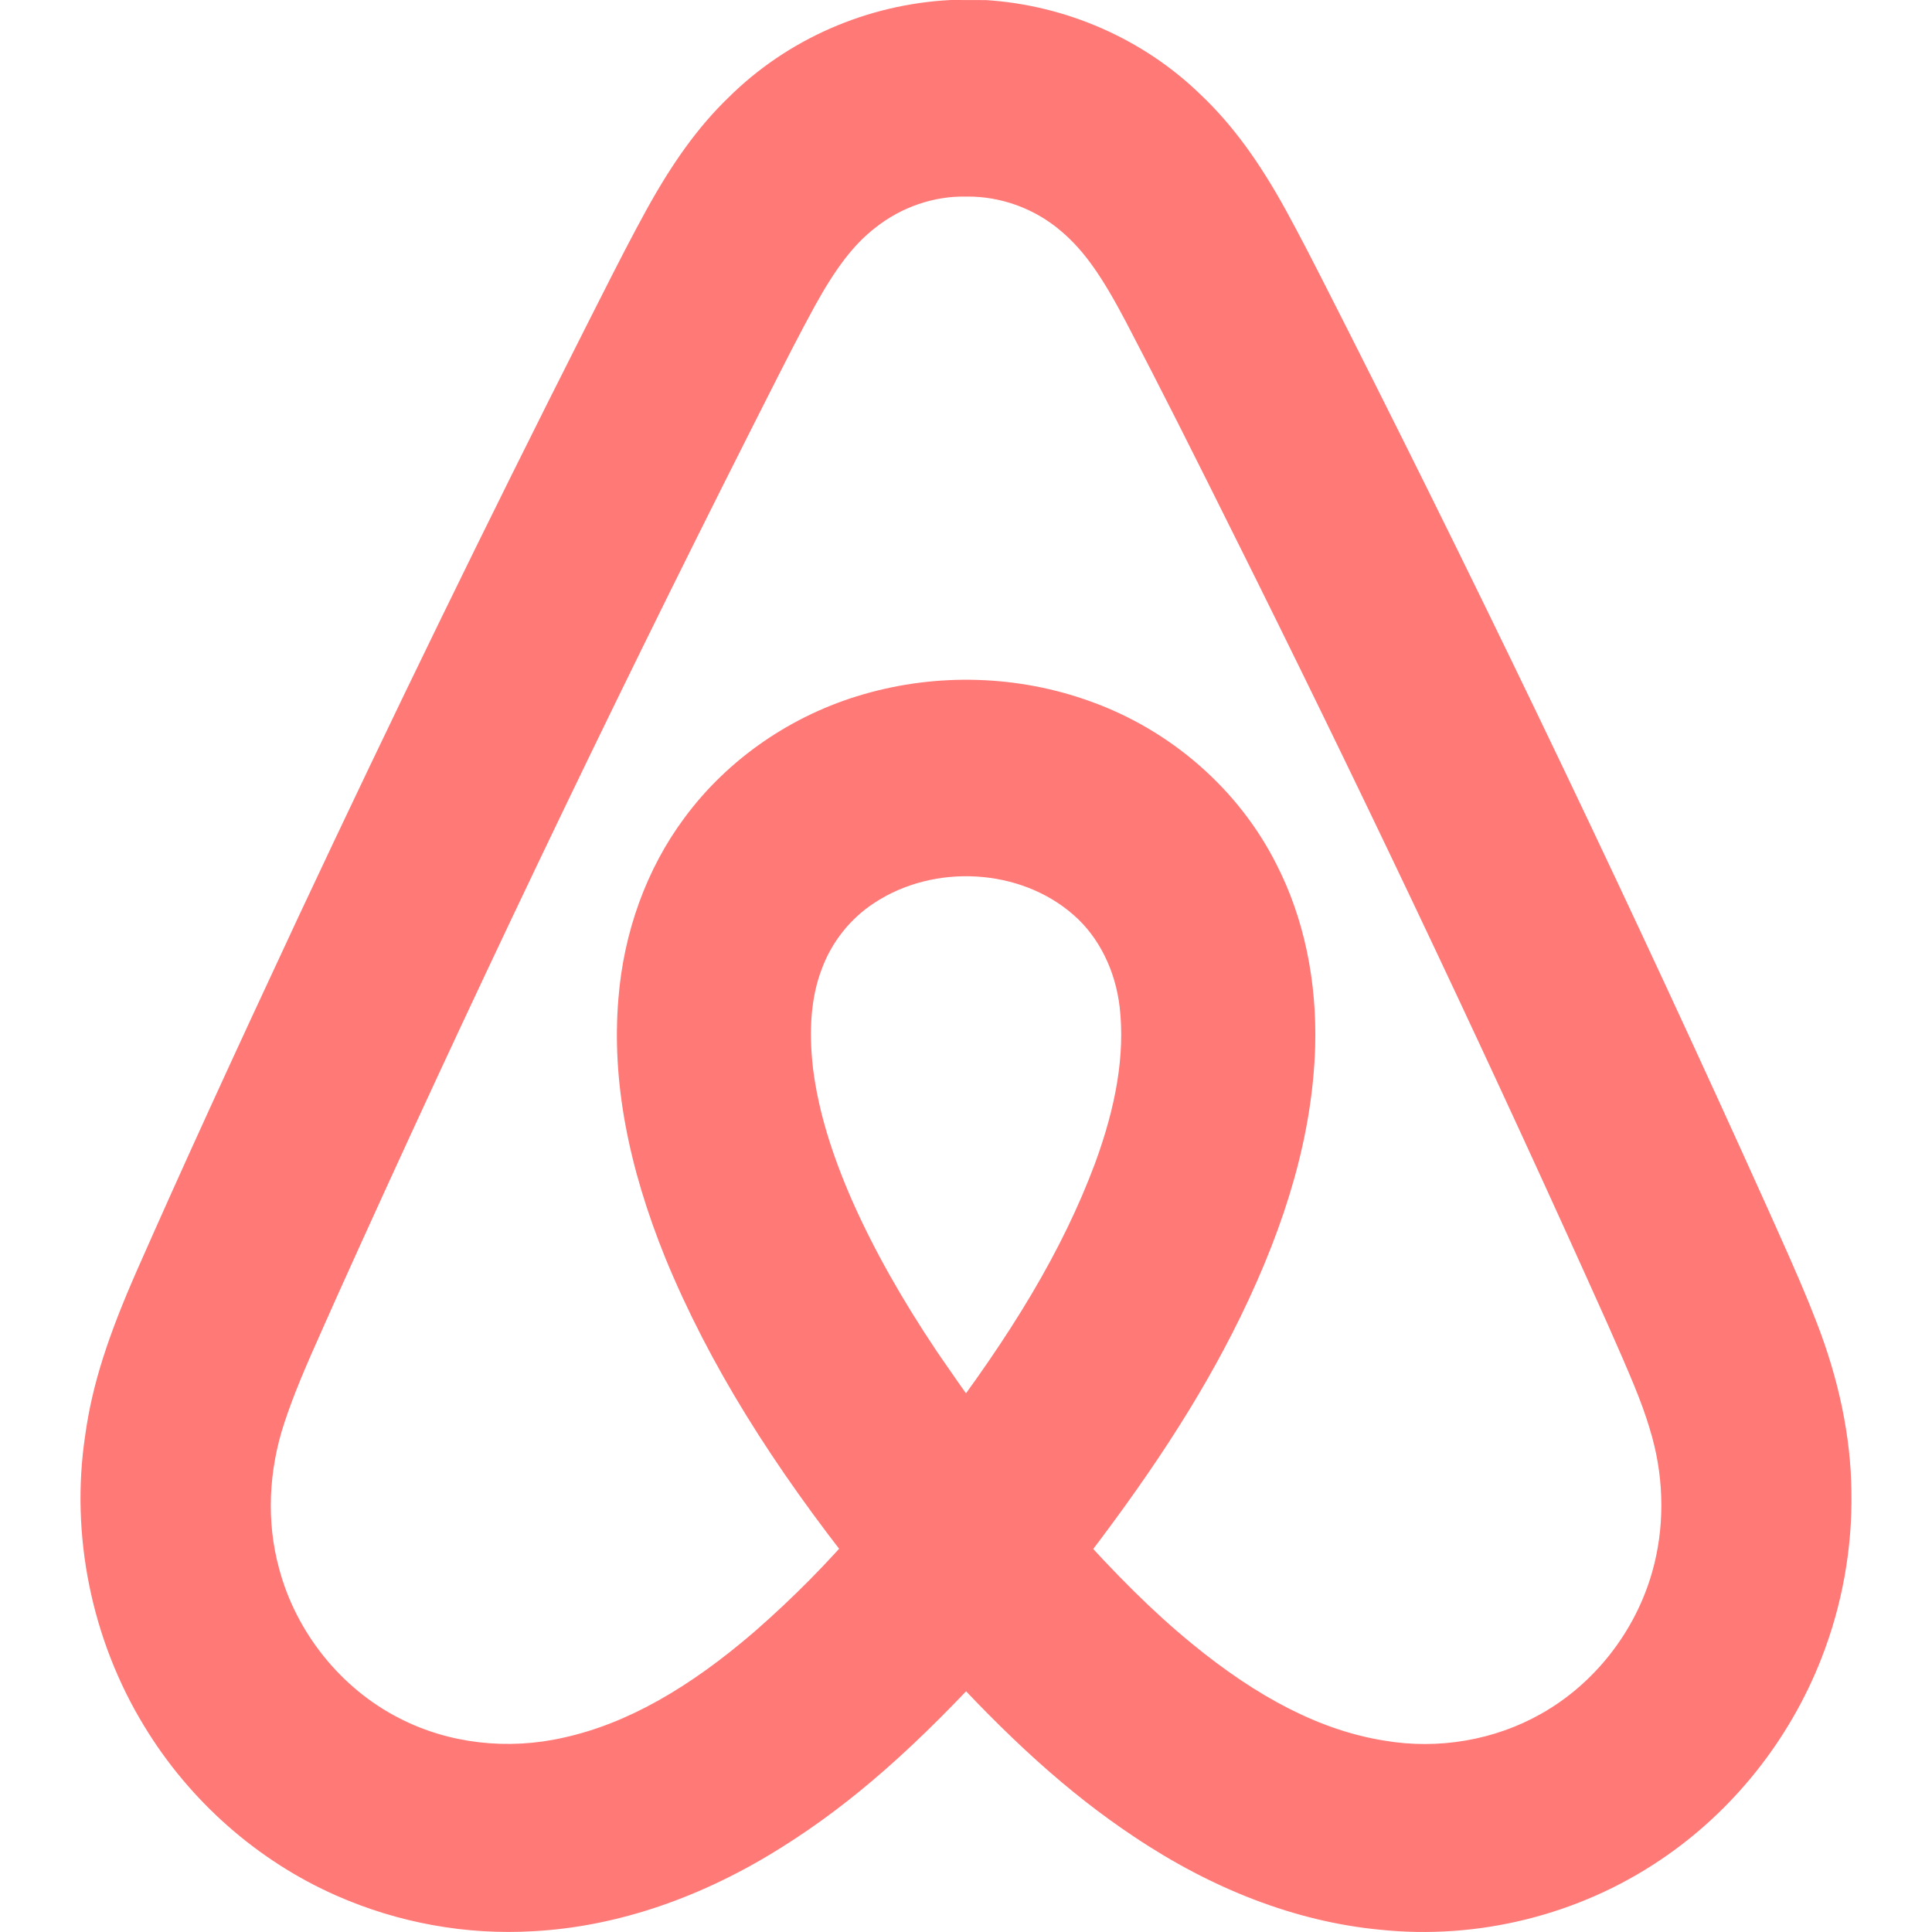
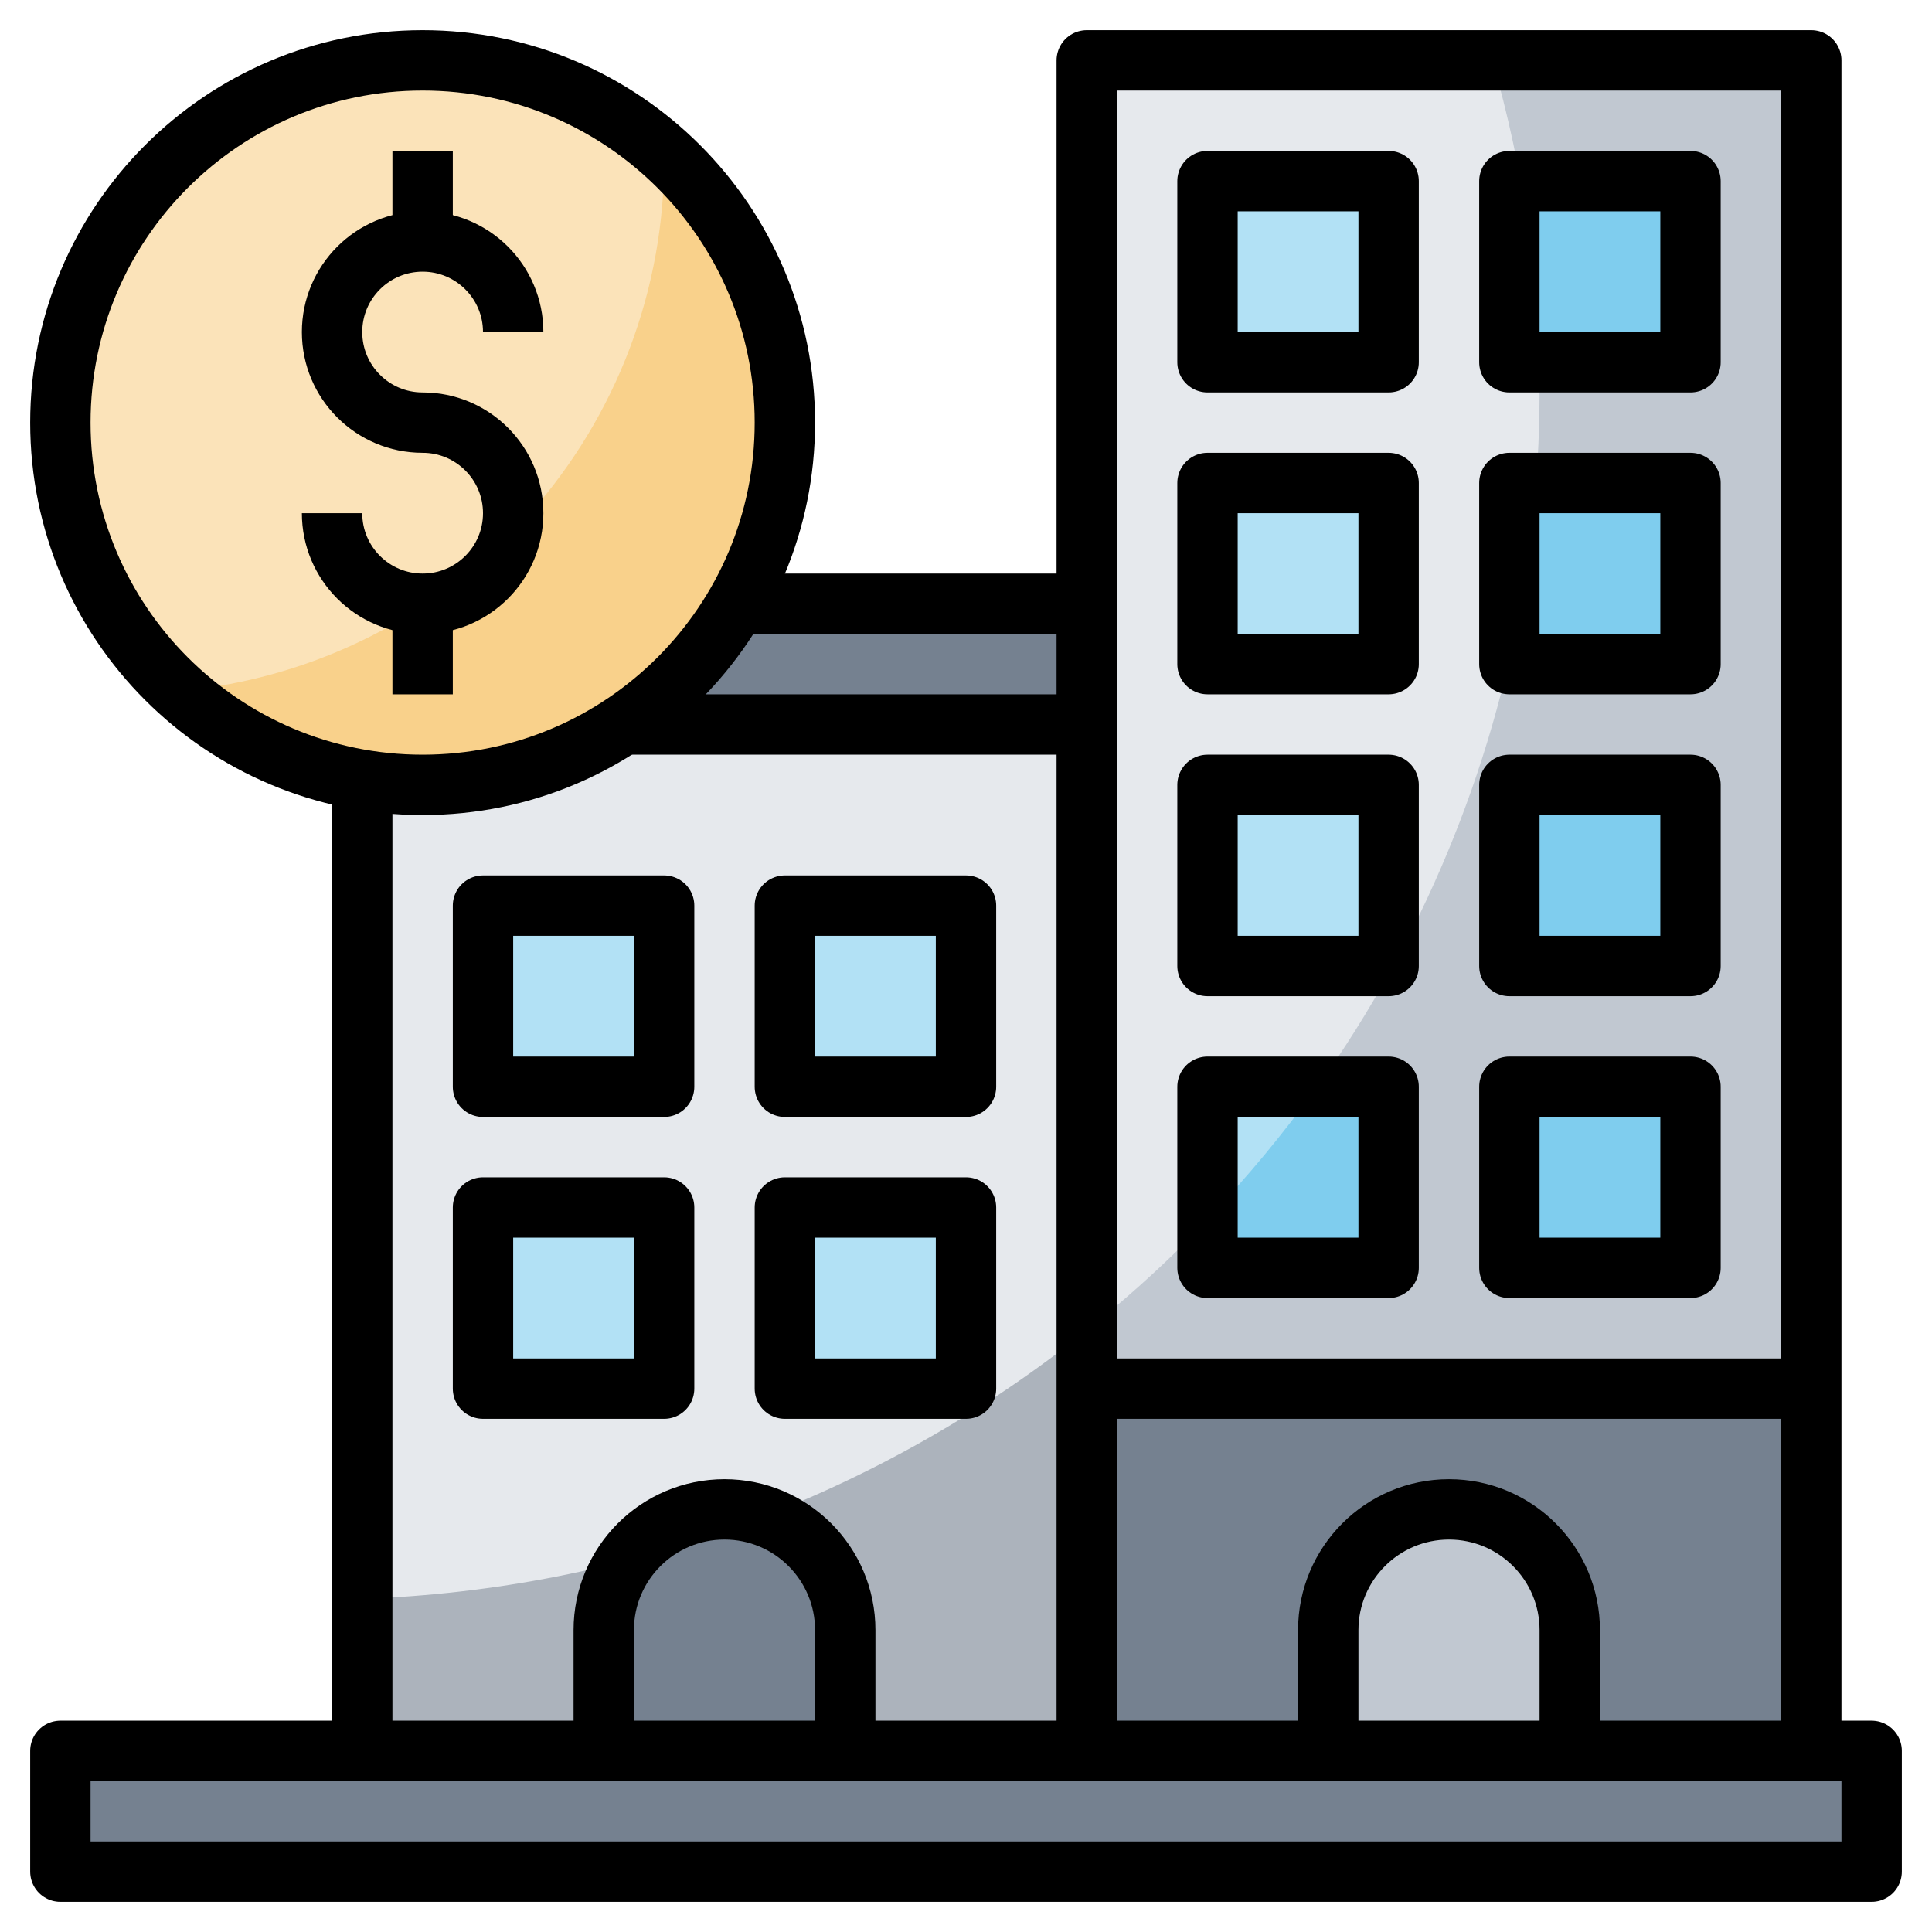
- <svg xmlns="http://www.w3.org/2000/svg" enable-background="new 0 0 128 128" id="Social_Icons" version="1.1" viewBox="0 0 128 128" xml:space="preserve">
-   <g id="_x37__stroke">
-     <g id="Airbnb_1_">
-       <rect clip-rule="evenodd" fill="none" fill-rule="evenodd" height="128" width="128" />
-       <path d="M65.991,94.906c-1.067-1.28-1.931-2.472-3.599-4.899c-0.11-0.16-0.11-0.16-0.22-0.32    c-0.064-0.093-0.064-0.093-0.128-0.187c-2.284-3.412-4.136-6.681-5.584-9.948c-1.379-3.15-2.246-5.994-2.593-8.745    c-0.295-2.548-0.132-4.74,0.563-6.571c0.659-1.818,1.911-3.388,3.507-4.423c3.989-2.622,9.678-2.284,13.189,0.805    c1.678,1.456,2.78,3.689,3.058,6.128c0.35,3.119-0.234,6.519-1.639,10.339c-2.158,5.768-5.506,11.303-10.537,17.91l2.027,1.554    L65.991,94.906z M109.457,104.163c-1.12,3.938-3.824,7.39-7.334,9.368c-3.093,1.762-6.829,2.398-10.396,1.791    c-4.248-0.673-8.424-2.868-12.77-6.434c-2.553-2.09-5-4.53-7.956-7.832l0.114,3.284c4.867-6.269,8.376-11.582,11.087-17.133    c3.038-6.24,4.751-12.066,4.932-17.853c0.121-4.346-0.733-8.533-2.585-12.128c-2.501-4.953-6.994-8.853-12.284-10.749    c-4.789-1.742-10.129-1.909-15.054-0.479c-4.735,1.365-8.968,4.259-11.861,8.181c-2.519,3.383-4.031,7.588-4.378,11.975    c-0.462,5.481,0.674,11.183,3.119,17.22c2.893,7.022,7.102,13.732,12.824,20.925l0.049-3.255c-2.09,2.469-4.417,4.819-6.959,7.042    c-4.333,3.734-8.441,6.106-12.662,7.036c-3.712,0.848-7.621,0.396-10.873-1.279c-3.875-1.967-6.862-5.686-7.983-9.938    c-0.843-3.074-0.7-6.481,0.364-9.676c0.626-1.87,1.257-3.378,2.744-6.695c0.062-0.139,0.062-0.139,0.125-0.279    c0.271-0.606,0.447-0.999,0.626-1.405c8.611-19.122,17.729-38.207,27.336-57.234c0.204-0.403,0.367-0.726,0.734-1.452    c0.019-0.037,0.019-0.037,0.037-0.073c1.716-3.401,2.513-4.949,3.527-6.812c1.361-2.465,2.559-4.067,4.005-5.185    c1.733-1.38,3.907-2.12,6.05-2.07c2.292-0.026,4.532,0.805,6.265,2.288c1.547,1.308,2.73,3.034,4.312,6.041    c2.274,4.35,4.253,8.275,7.878,15.567c0.324,0.651,0.324,0.651,0.648,1.303c0.036,0.072,0.036,0.072,0.072,0.144    c8.123,16.379,15.887,32.823,23.286,49.329c0.1,0.231,0.179,0.408,0.367,0.837c0.069,0.157,0.069,0.157,0.139,0.314    c1.391,3.153,1.961,4.585,2.455,6.36c0.813,2.95,0.819,6.098,0.001,8.951L109.457,104.163z M122.663,98.851    c-0.04-3.68-0.838-7.437-2.286-11.187c-0.717-1.862-1.35-3.328-2.784-6.527c-0.042-0.093-0.042-0.093-0.084-0.187    c-0.199-0.445-0.199-0.445-0.398-0.888c-8.798-19.529-18.051-38.89-27.756-58.083c-0.246-0.482-0.441-0.868-0.874-1.723    c-0.009-0.017-0.009-0.017-0.018-0.035c-1.588-3.137-2.319-4.555-3.272-6.298c-1.744-3.17-3.521-5.647-5.668-7.674    c-3.778-3.668-8.89-5.907-14.202-6.243L63.01,0c-5.58,0.277-10.862,2.605-14.747,6.462c-2.035,1.963-3.741,4.367-5.444,7.458    c-0.956,1.744-1.742,3.266-3.241,6.231c-0.089,0.175-0.089,0.175-0.177,0.35c-0.342,0.677-0.491,0.972-0.684,1.352    c-6.459,12.764-12.762,25.704-18.915,38.824c-4.5,9.636-7.678,16.575-10.736,23.507c-1.887,4.299-2.956,7.514-3.424,10.929    c-0.99,6.587,0.424,13.536,3.914,19.249c3.005,4.958,7.513,8.936,12.759,11.239c4.088,1.8,8.593,2.613,13.029,2.347    c5.605-0.303,11.234-2.271,16.449-5.563c4.772-2.983,9.063-6.846,14.096-12.346l-3.761-0.004    c4.611,5.061,8.614,8.732,13.006,11.651c5.158,3.456,10.689,5.624,16.269,6.16c6.487,0.69,13.186-0.963,18.607-4.625    c4.772-3.201,8.541-7.92,10.659-13.338c1.375-3.506,2.058-7.286,1.993-11.049L122.663,98.851z" fill="#FF7977" id="Airbnb" />
-     </g>
+ <svg xmlns="http://www.w3.org/2000/svg" viewBox="0 0 64 64">
+   <defs>
+     <style>.cls-1{fill:#c1c8d1;}.cls-2{fill:#e6e9ed;}.cls-3{fill:#7fcdee;}.cls-4{fill:#b2e1f5;}.cls-5{fill:#acb3bc;}.cls-6{fill:#758190;}.cls-7{fill:#f9d18b;}.cls-8{fill:#fbe3b9;}.cls-9{fill:none;stroke:#000;stroke-linejoin:round;stroke-width:2px;}</style>
+   </defs>
+   <g data-name="Layer 14" id="Layer_14">
+     <rect class="cls-1" height="44" width="24" x="36" y="2" />
+     <path class="cls-2" d="M36,44.069A39.733,39.733,0,0,0,51,13,39.525,39.525,0,0,0,49.436,2H36Z" />
+     <rect class="cls-3" height="6" width="6" x="40" y="36" />
+     <path class="cls-4" d="M43.628,36H40v4.376A40.185,40.185,0,0,0,43.628,36Z" />
+     <rect class="cls-5" height="34" width="24" x="12" y="24" />
+     <path class="cls-2" d="M12,52.963a40.609,40.609,0,0,0,24-8.894V24H12Z" />
+     <rect class="cls-3" height="6" width="6" x="50" y="36" />
+     <rect class="cls-3" height="6" width="6" x="50" y="26" />
+     <rect class="cls-3" height="6" width="6" x="50" y="16" />
+     <rect class="cls-3" height="6" width="6" x="50" y="6" />
+     <rect class="cls-4" height="6" width="6" x="40" y="6" />
+     <rect class="cls-4" height="6" width="6" x="40" y="16" />
+     <rect class="cls-4" height="6" width="6" x="40" y="26" />
+     <rect class="cls-4" height="6" width="6" x="26" y="40" />
+     <rect class="cls-4" height="6" width="6" x="16" y="40" />
+     <rect class="cls-4" height="6" width="6" x="16" y="30" />
+     <rect class="cls-4" height="6" width="6" x="26" y="30" />
+     <rect class="cls-6" height="12" width="24" x="36" y="46" />
+     <path class="cls-1" d="M44,58V54a4,4,0,0,1,4-4h0a4,4,0,0,1,4,4v4Z" />
+     <path class="cls-6" d="M20,58V54a4,4,0,0,1,4-4h0a4,4,0,0,1,4,4v4Z" />
+     <rect class="cls-6" height="4" width="60" x="2" y="58" />
+     <circle class="cls-7" cx="14" cy="14" r="12" />
+     <path class="cls-6" d="M24.382,20a12.056,12.056,0,0,1-3.754,4H36V20Z" />
+     <path class="cls-8" d="M2,14a11.955,11.955,0,0,0,3.962,8.892A17.688,17.688,0,0,0,22,5.5c0-.151-.019-.3-.023-.447A11.986,11.986,0,0,0,2,14Z" />
+     <rect class="cls-9" height="4" width="60" x="2" y="58" />
+     <polyline class="cls-9" points="60 58 60 2 36 2 36 58" />
+     <rect class="cls-9" height="6" width="6" x="40" y="6" />
+     <rect class="cls-9" height="6" width="6" x="50" y="6" />
+     <rect class="cls-9" height="6" width="6" x="40" y="16" />
+     <rect class="cls-9" height="6" width="6" x="50" y="16" />
+     <rect class="cls-9" height="6" width="6" x="40" y="26" />
+     <rect class="cls-9" height="6" width="6" x="50" y="26" />
+     <rect class="cls-9" height="6" width="6" x="16" y="30" />
+     <rect class="cls-9" height="6" width="6" x="26" y="30" />
+     <rect class="cls-9" height="6" width="6" x="16" y="40" />
+     <rect class="cls-9" height="6" width="6" x="26" y="40" />
+     <rect class="cls-9" height="6" width="6" x="40" y="36" />
+     <rect class="cls-9" height="6" width="6" x="50" y="36" />
+     <line class="cls-9" x1="36" x2="60" y1="46" y2="46" />
+     <path class="cls-9" d="M44,58V54a4,4,0,0,1,4-4h0a4,4,0,0,1,4,4v4" />
+     <path class="cls-9" d="M20,58V54a4,4,0,0,1,4-4h0a4,4,0,0,1,4,4v4" />
+     <line class="cls-9" x1="12" x2="12" y1="25.716" y2="58" />
+     <line class="cls-9" x1="36" x2="24" y1="20" y2="20" />
+     <path class="cls-9" d="M17,11h0a3,3,0,0,0-3-3h0a3,3,0,0,0-3,3h0a3,3,0,0,0,3,3h0a3,3,0,0,1,3,3h0a3,3,0,0,1-3,3h0a3,3,0,0,1-3-3h0" />
+     <line class="cls-9" x1="14" x2="14" y1="8" y2="5" />
+     <line class="cls-9" x1="14" x2="14" y1="20" y2="23" />
+     <circle class="cls-9" cx="14" cy="14" r="12" />
+     <line class="cls-9" x1="36" x2="20.635" y1="24" y2="24" />
  </g>
</svg>
